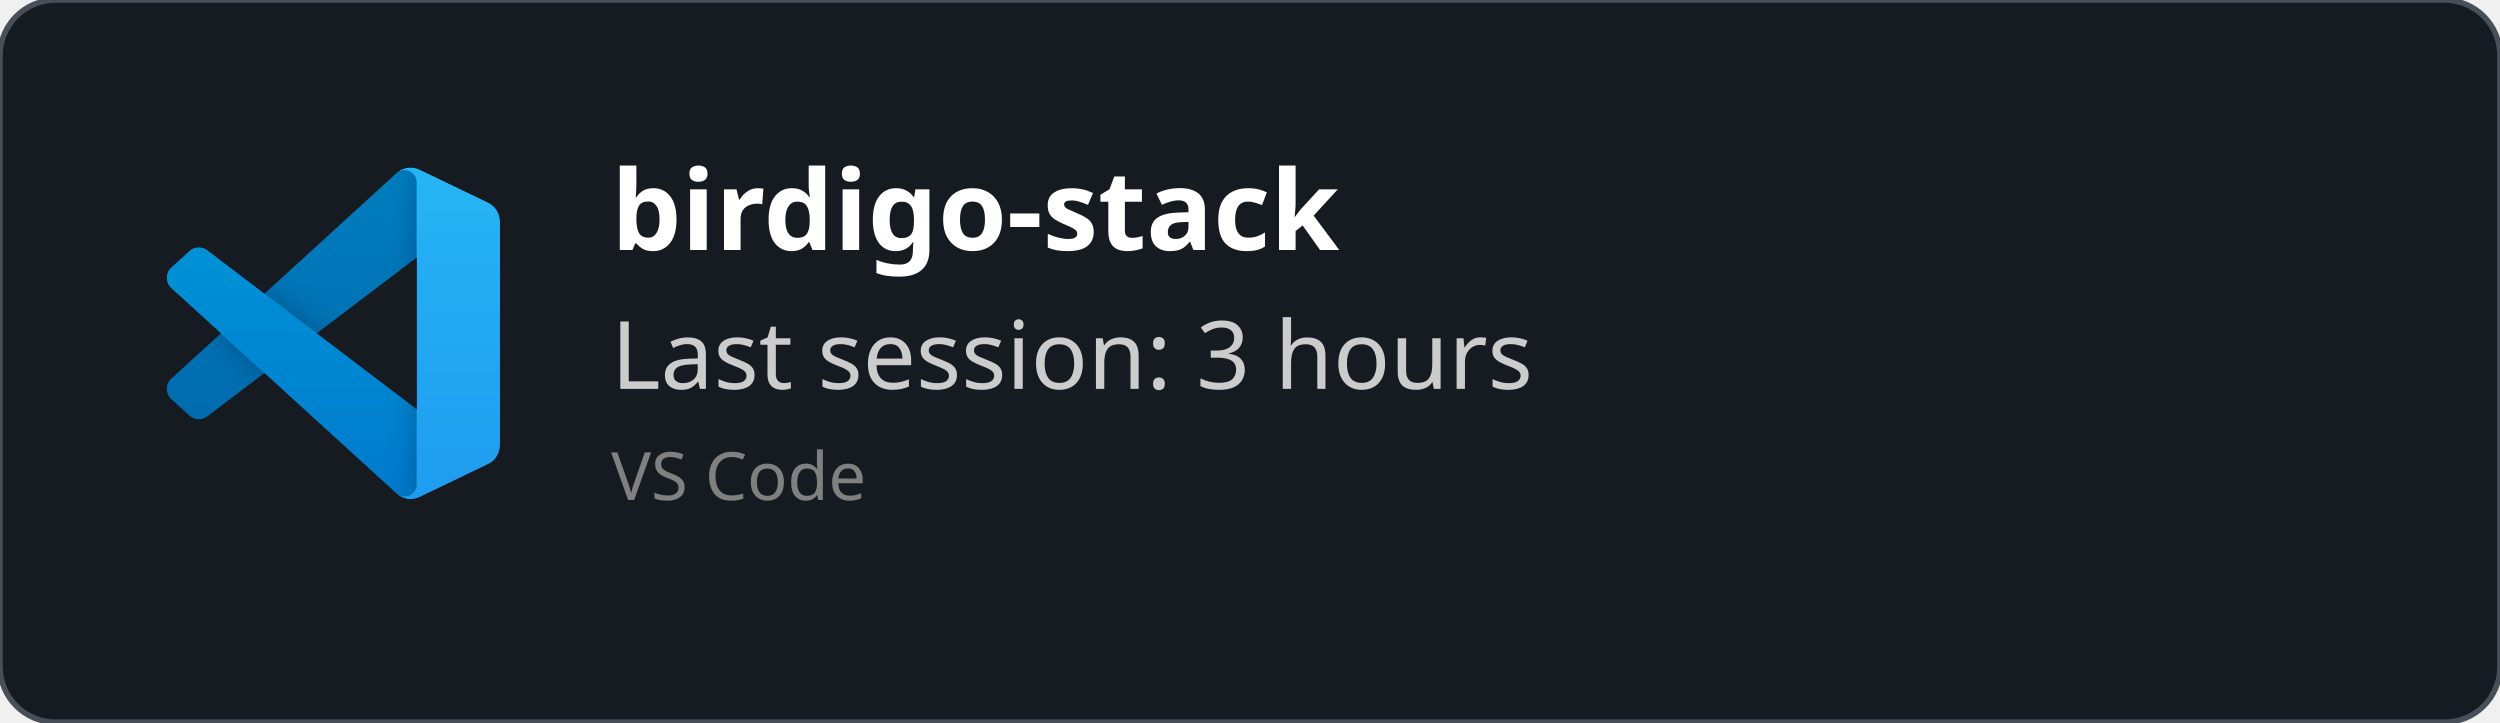
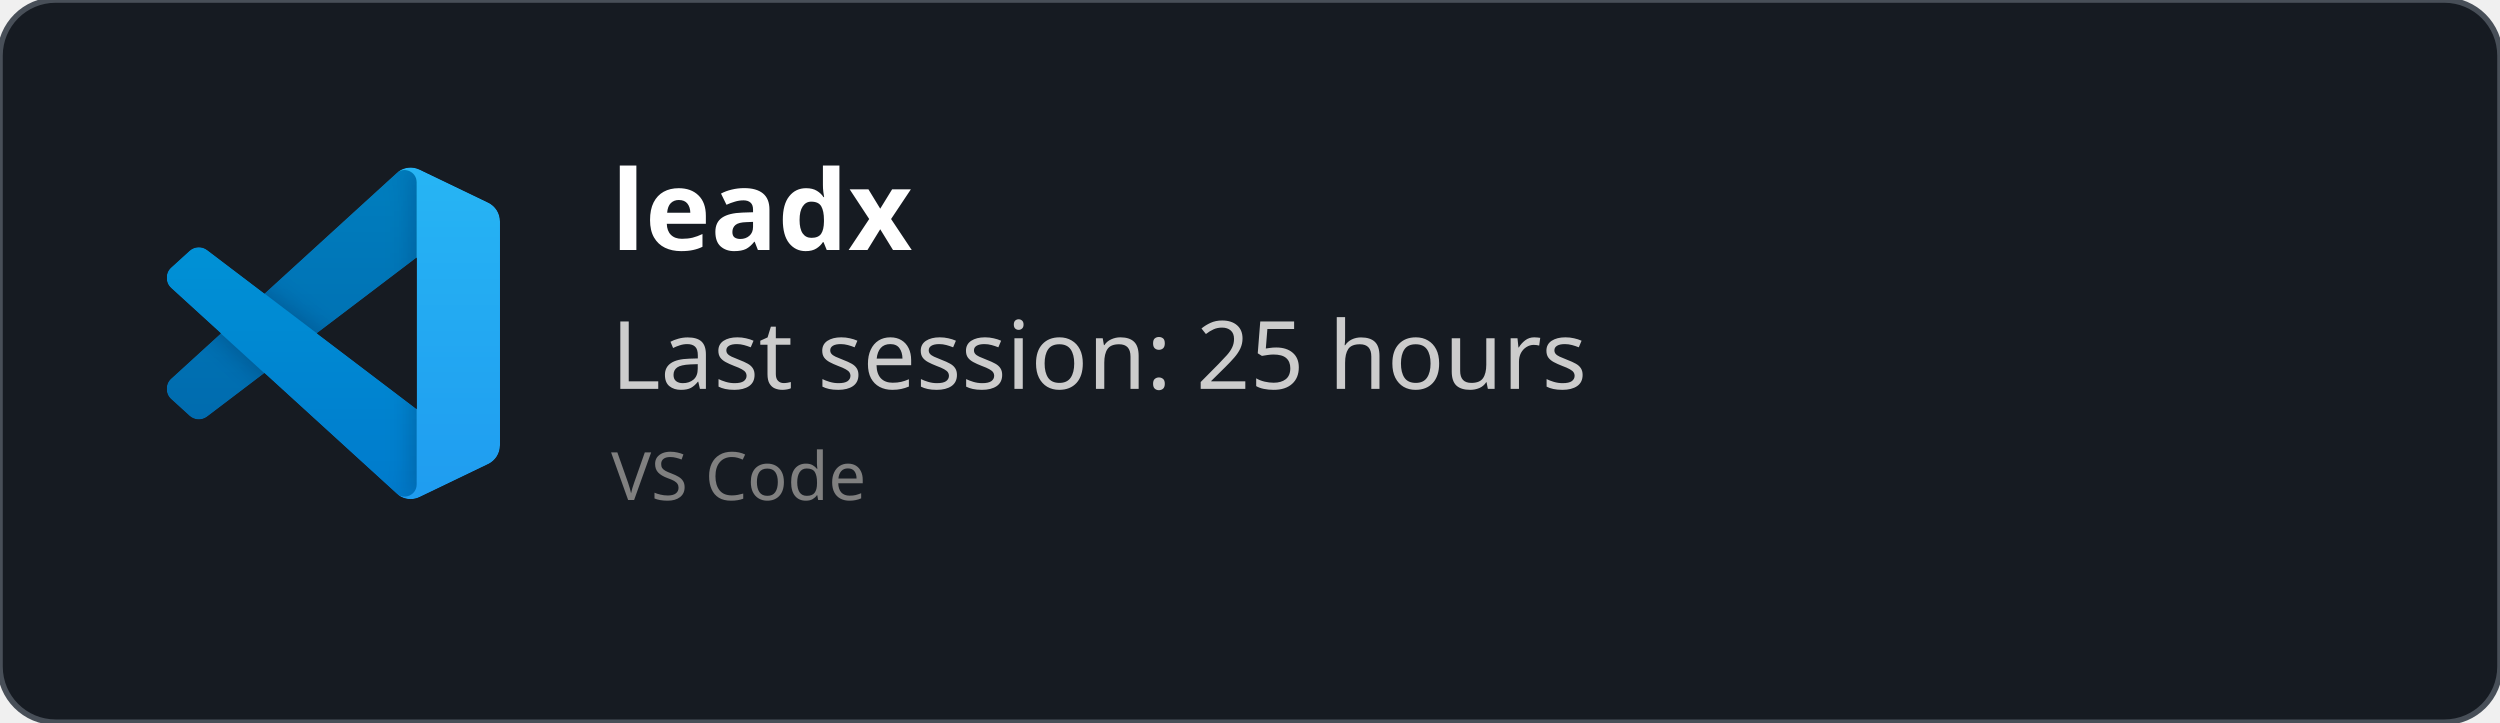
<svg xmlns="http://www.w3.org/2000/svg" width="450" height="130" viewBox="0 0 450 130" fill="none" role="img">
  <style>
    *{
        font-family: 'Segoe UI', Ubuntu, monospace
    }
    </style>
  <defs>
    <clipPath id="horizontalClip" x="20" y="20" width="500" height="200">
      <rect x="90" y="20" width="300" height="50" />
    </clipPath>
  </defs>
  <rect width="450" height="130" fill="rgba(22,27,34)" stroke="#484f58" stroke-width="1" fill-opacity="1" stroke-opacity="1" x="0" y="0" rx="10px" ry="10px">
    </rect>
  <svg width="60" height="60" x="30" y="30" viewBox="0 0 100 100" fill="none" id="vscode">
    <mask id="mask0" mask-type="alpha" maskUnits="userSpaceOnUse" x="0" y="0" width="100" height="100">
      <path fill-rule="evenodd" clip-rule="evenodd" d="M70.912 99.317C72.487 99.931 74.283 99.891 75.873 99.126L96.461 89.22C98.624 88.179 100 85.989 100 83.587V16.413C100 14.011 98.624 11.822 96.461 10.781L75.873 0.874C73.786 -0.13 71.345 0.116 69.513 1.447C69.252 1.637 69.003 1.849 68.769 2.083L29.355 38.041L12.187 25.01C10.589 23.797 8.354 23.896 6.869 25.246L1.363 30.255C-0.453 31.906 -0.455 34.763 1.359 36.417L16.247 50L1.359 63.583C-0.455 65.237 -0.453 68.094 1.363 69.745L6.869 74.754C8.354 76.104 10.589 76.204 12.187 74.99L29.355 61.959L68.769 97.917C69.392 98.541 70.125 99.01 70.912 99.317ZM75.015 27.299L45.109 50L75.015 72.701V27.299Z" fill="white" />
    </mask>
    <g mask="url(#mask0)">
      <path d="M96.461 10.796L75.857 0.876C73.472 -0.273 70.622 0.212 68.75 2.083L1.299 63.583C-0.516 65.237 -0.514 68.094 1.303 69.745L6.813 74.754C8.298 76.104 10.535 76.204 12.134 74.99L93.361 13.37C96.086 11.303 100 13.246 100 16.667V16.427C100 14.027 98.625 11.838 96.461 10.796Z" fill="#0065A9" />
      <g filter="url(#filter0_d)">
        <path d="M96.461 89.204L75.857 99.124C73.472 100.273 70.622 99.788 68.75 97.917L1.299 36.417C-0.516 34.763 -0.514 31.906 1.303 30.255L6.813 25.246C8.298 23.896 10.535 23.796 12.134 25.009L93.361 86.63C96.086 88.697 100 86.754 100 83.333V83.573C100 85.974 98.625 88.162 96.461 89.204Z" fill="#007ACC" />
      </g>
      <g filter="url(#filter1_d)">
        <path d="M75.858 99.126C73.472 100.274 70.622 99.788 68.75 97.917C71.056 100.223 75 98.59 75 95.328V4.672C75 1.41 71.056 -0.223 68.75 2.083C70.622 0.211 73.472 -0.274 75.858 0.874L96.459 10.781C98.623 11.822 100 14.011 100 16.413V83.587C100 85.989 98.623 88.179 96.459 89.22L75.858 99.126Z" fill="#1F9CF0" />
      </g>
      <g style="mix-blend-mode:overlay" opacity="0.25">
        <path fill-rule="evenodd" clip-rule="evenodd" d="M70.851 99.317C72.426 99.931 74.222 99.891 75.812 99.126L96.4 89.22C98.563 88.179 99.939 85.989 99.939 83.587V16.413C99.939 14.011 98.564 11.822 96.4 10.781L75.812 0.874C73.725 -0.13 71.284 0.116 69.453 1.447C69.191 1.637 68.942 1.849 68.708 2.083L29.294 38.041L12.126 25.01C10.528 23.796 8.293 23.896 6.809 25.246L1.302 30.255C-0.513 31.906 -0.515 34.763 1.298 36.417L16.186 50L1.298 63.583C-0.515 65.237 -0.513 68.094 1.302 69.745L6.809 74.754C8.293 76.104 10.528 76.204 12.126 74.99L29.294 61.959L68.708 97.917C69.332 98.54 70.064 99.01 70.851 99.317ZM74.954 27.299L45.048 50L74.954 72.701V27.299Z" fill="url(#paint0_linear)" />
      </g>
    </g>
    <defs>
      <filter id="filter0_d" x="-8.394" y="15.829" width="116.727" height="92.246" filterUnits="userSpaceOnUse" color-interpolation-filters="sRGB">
        <feFlood flood-opacity="0" result="BackgroundImageFix" />
        <feColorMatrix in="SourceAlpha" type="matrix" values="0 0 0 0 0 0 0 0 0 0 0 0 0 0 0 0 0 0 127 0" />
        <feOffset />
        <feGaussianBlur stdDeviation="4.167" />
        <feColorMatrix type="matrix" values="0 0 0 0 0 0 0 0 0 0 0 0 0 0 0 0 0 0 0.25 0" />
        <feBlend mode="overlay" in2="BackgroundImageFix" result="effect1_dropShadow" />
        <feBlend mode="normal" in="SourceGraphic" in2="effect1_dropShadow" result="shape" />
      </filter>
      <filter id="filter1_d" x="60.417" y="-8.076" width="47.917" height="116.151" filterUnits="userSpaceOnUse" color-interpolation-filters="sRGB">
        <feFlood flood-opacity="0" result="BackgroundImageFix" />
        <feColorMatrix in="SourceAlpha" type="matrix" values="0 0 0 0 0 0 0 0 0 0 0 0 0 0 0 0 0 0 127 0" />
        <feOffset />
        <feGaussianBlur stdDeviation="4.167" />
        <feColorMatrix type="matrix" values="0 0 0 0 0 0 0 0 0 0 0 0 0 0 0 0 0 0 0.25 0" />
        <feBlend mode="overlay" in2="BackgroundImageFix" result="effect1_dropShadow" />
        <feBlend mode="normal" in="SourceGraphic" in2="effect1_dropShadow" result="shape" />
      </filter>
      <linearGradient id="paint0_linear" x1="49.939" y1="0.258" x2="49.939" y2="99.742" gradientUnits="userSpaceOnUse">
        <stop stop-color="white" />
        <stop offset="1" stop-color="white" stop-opacity="0" />
      </linearGradient>
    </defs>
  </svg>
  <text x="110" y="45" font-size="20" clip-path="url(#horizontalClip)" font-weight="bold" font-family="Ubuntu" fill="white">
-     birdigo-stack
+     leadx
    </text>
  <text x="110" y="70" font-size="17px" font-family="Ubuntu" fill="#ccc">
-     Last session: 3 hours
+     Last session: 25 hours
    </text>
  <text x="110" y="90" font-size="12px" font-family="Ubuntu" fill="grey">
    VS Code
    </text>
</svg>
